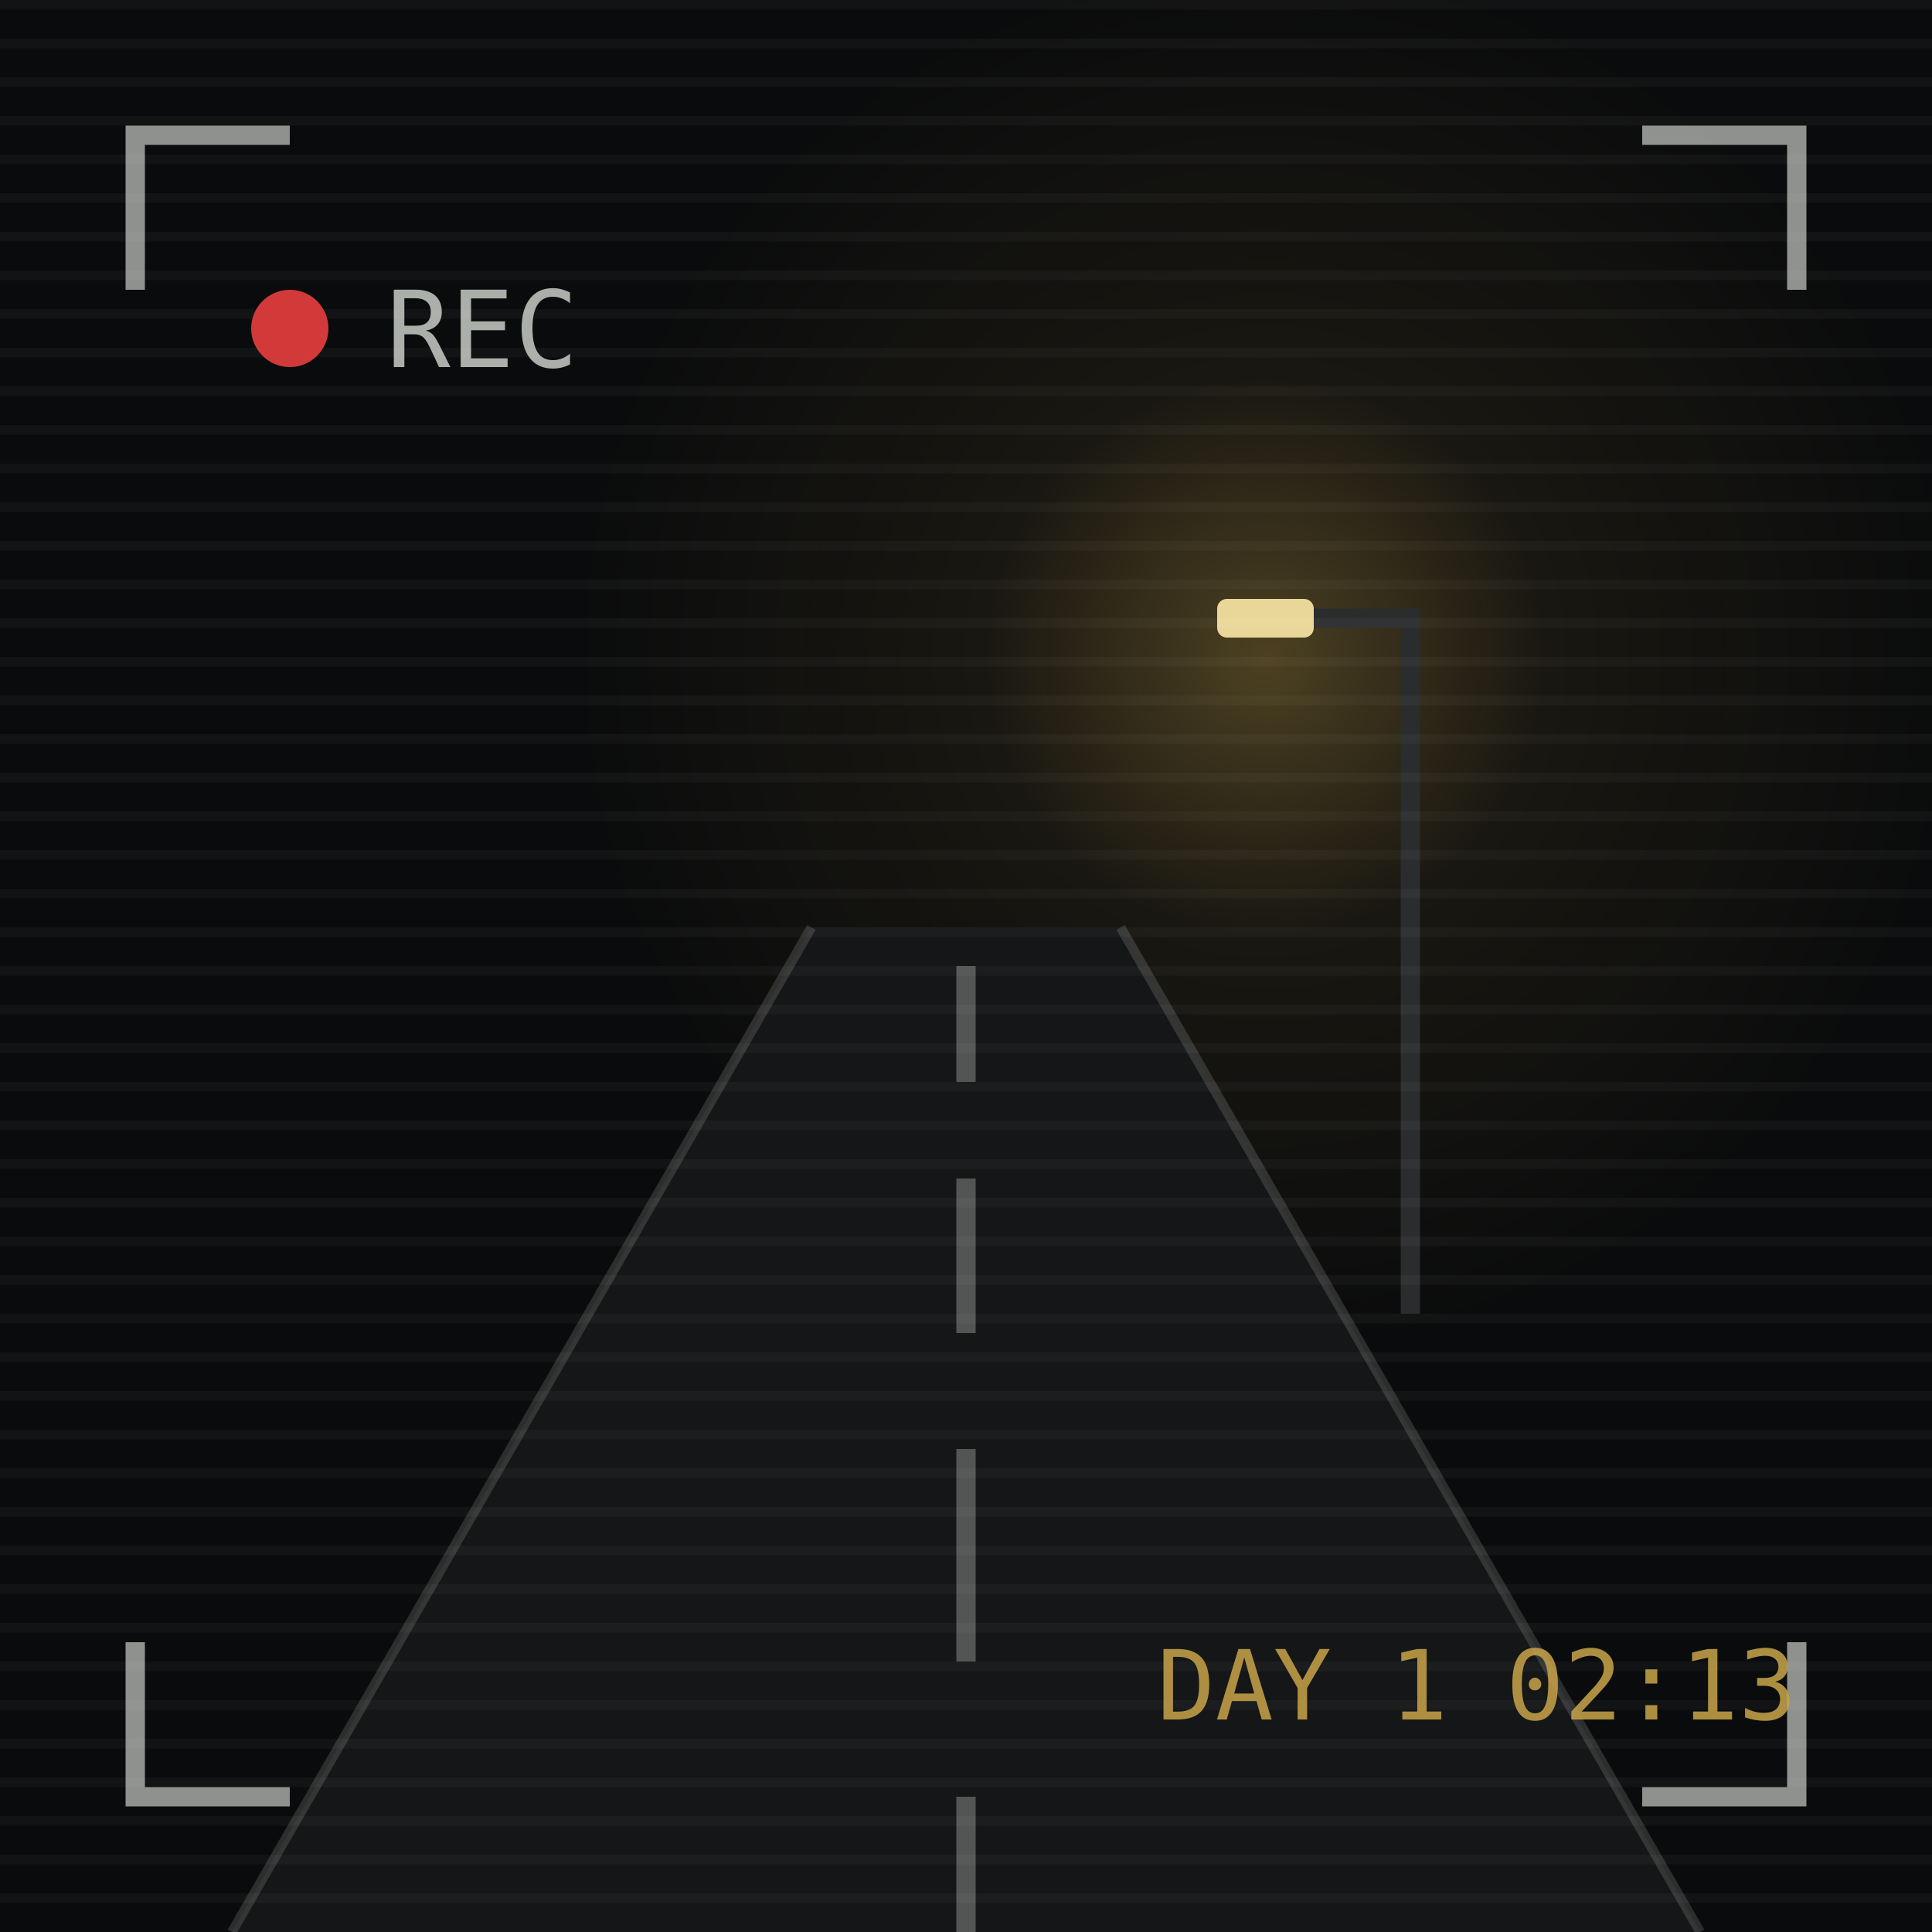
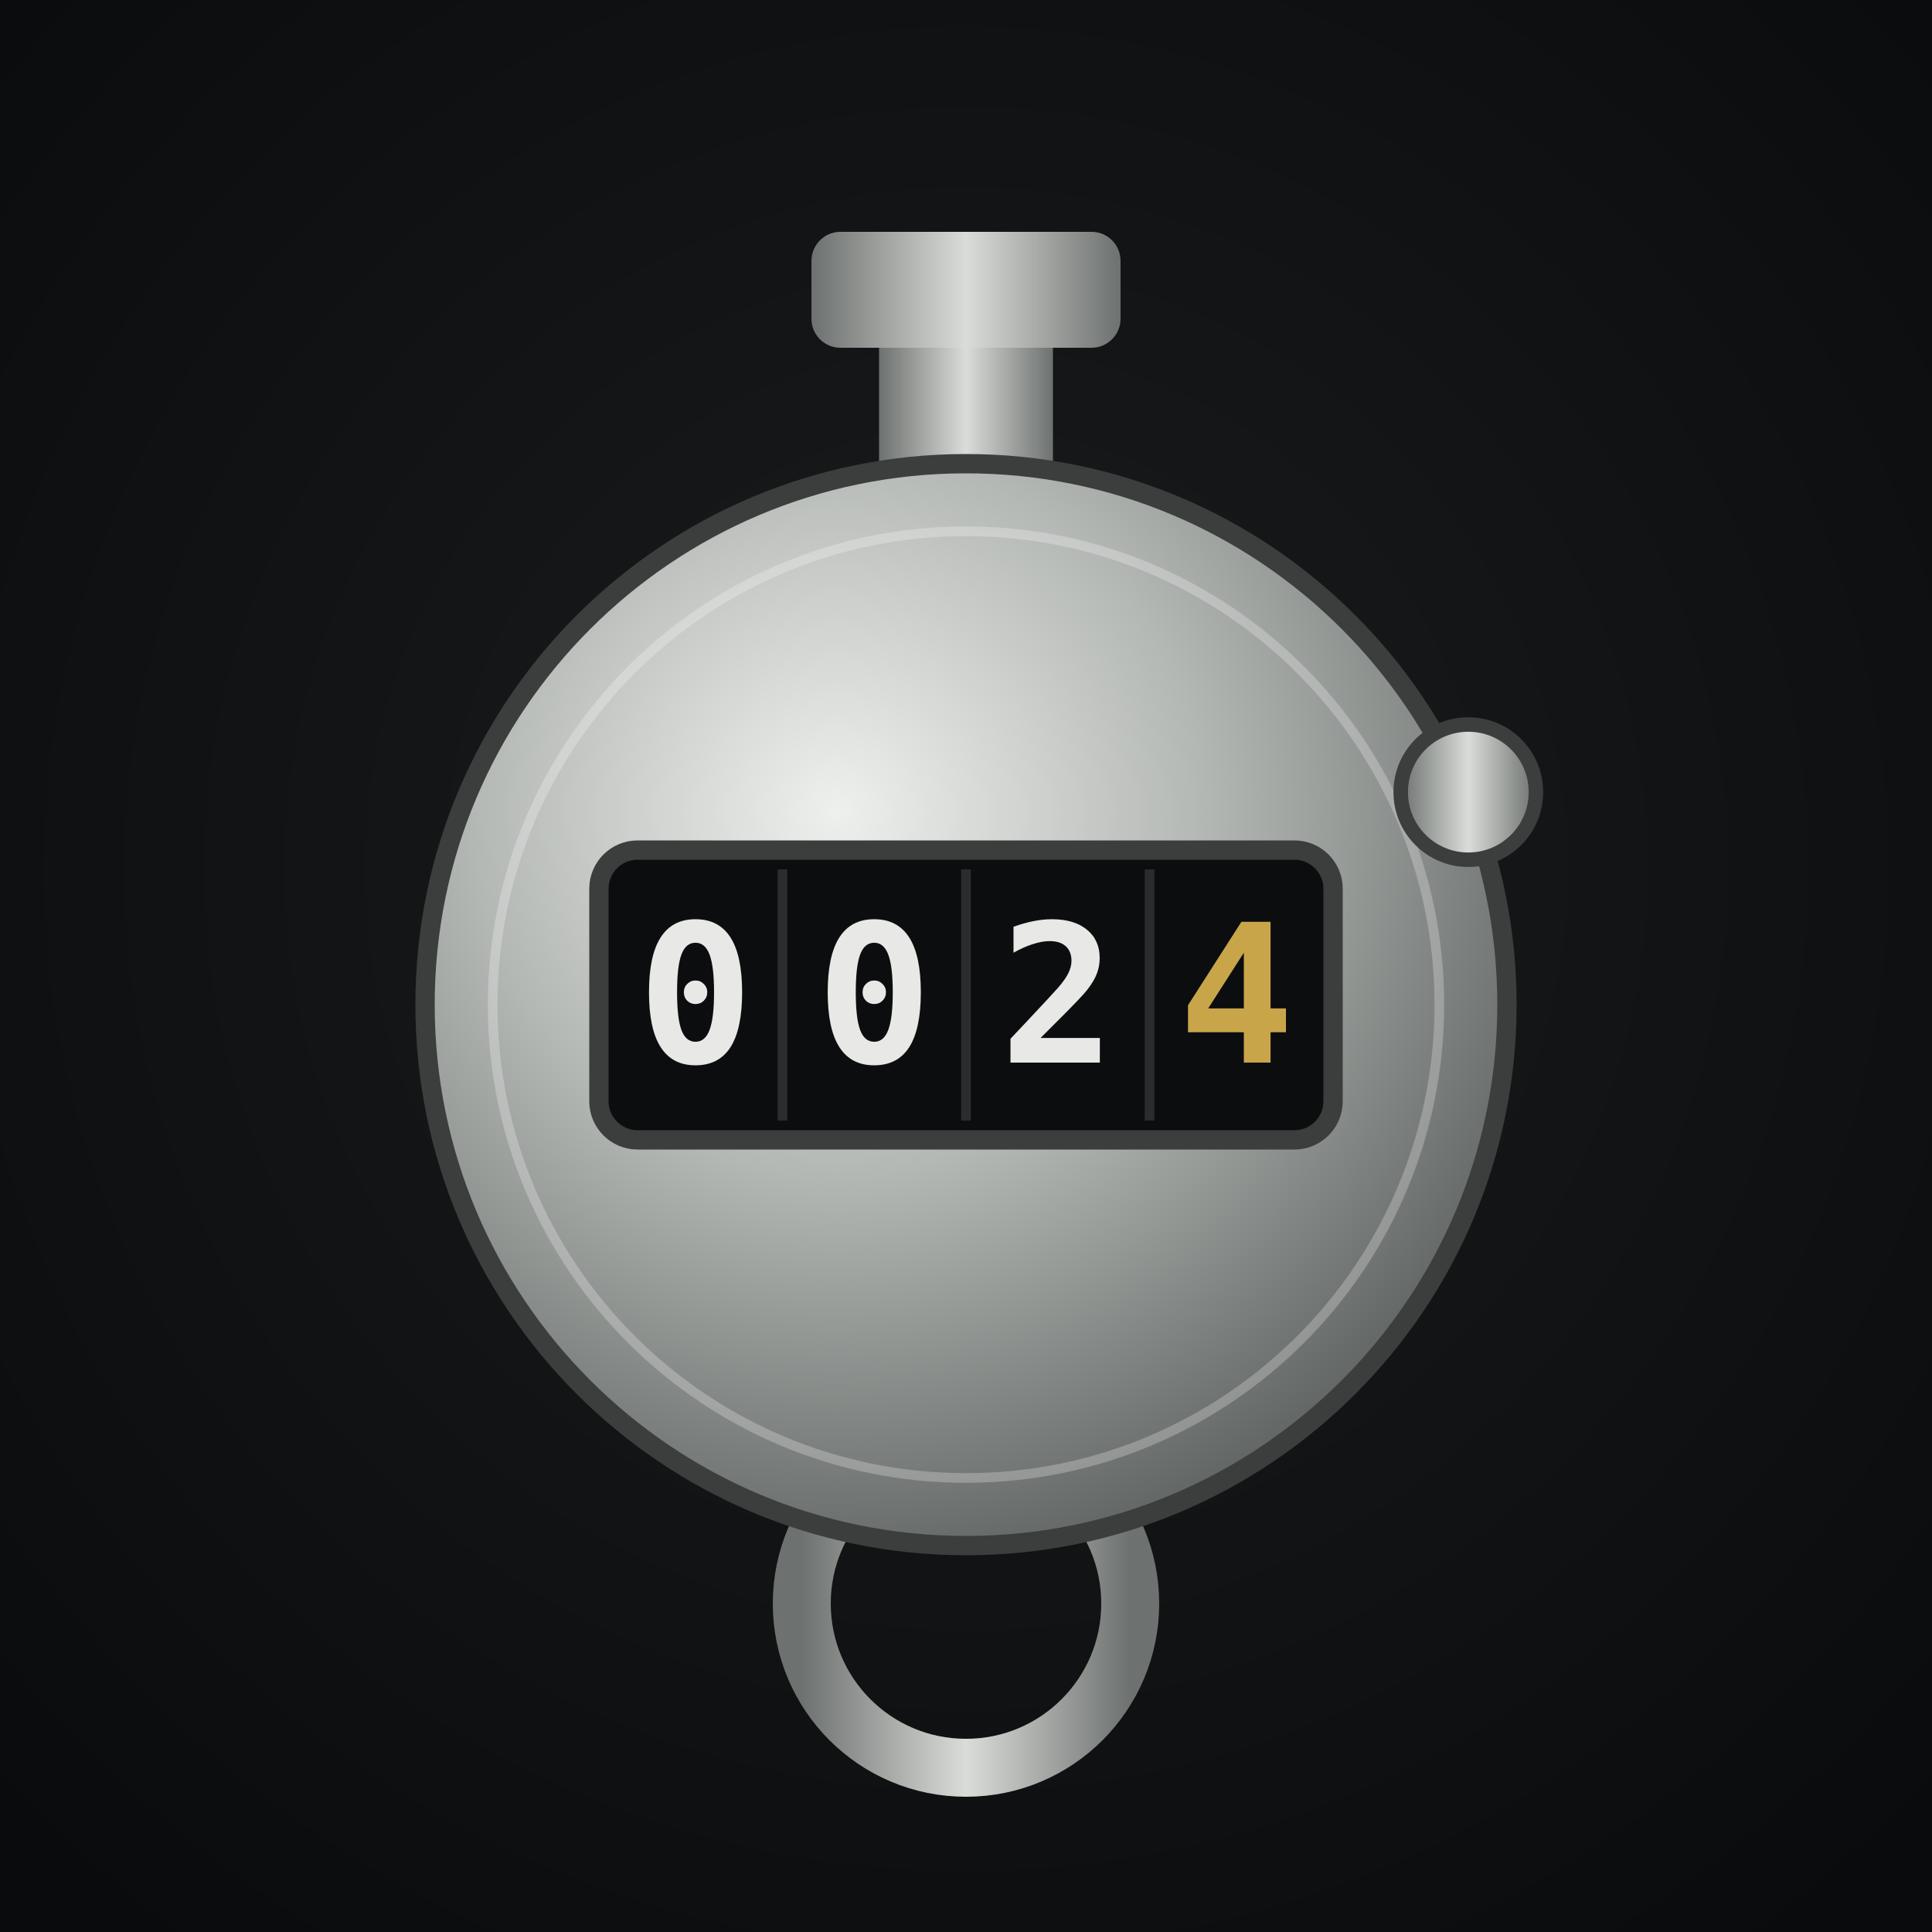
<svg xmlns="http://www.w3.org/2000/svg" viewBox="0 0 200 200" width="200" height="200">
  <defs>
-     <radialGradient id="lamp" cx="131" cy="68" r="72" gradientUnits="userSpaceOnUse">
-       <stop offset="0" stop-color="#c9a54a" stop-opacity=".35" />
-       <stop offset=".4" stop-color="#c9a54a" stop-opacity=".08" />
-       <stop offset="1" stop-color="#c9a54a" stop-opacity="0" />
+     <radialGradient id="bg" cx="50%" cy="45%" r="70%">
+       <stop offset="0" stop-color="#1a1c1d" />
+       <stop offset="1" stop-color="#0a0b0c" />
    </radialGradient>
-     <pattern id="scan" width="4" height="4" patternUnits="userSpaceOnUse">
-       <rect width="4" height="1" fill="#fff" opacity=".035" />
-     </pattern>
+     <radialGradient id="metal" cx="38%" cy="32%" r="75%">
+       <stop offset="0" stop-color="#eef0ed" />
+       <stop offset=".45" stop-color="#b4b8b5" />
+       <stop offset="1" stop-color="#5a5e5c" />
+     </radialGradient>
+     <linearGradient id="steel" x1="0" y1="0" x2="1" y2="0">
+       <stop offset="0" stop-color="#6d716f" />
+       <stop offset=".5" stop-color="#d9dcd8" />
+       <stop offset="1" stop-color="#6d716f" />
+     </linearGradient>
  </defs>
-   <rect width="200" height="200" fill="#0a0b0c" />
-   <rect width="200" height="200" fill="url(#lamp)" />
-   <path d="M84 96L116 96L176 200L24 200Z" fill="#141617" />
-   <path d="M100 100V112M100 122V138M100 150V172M100 186V200" stroke="#c8cbc6" stroke-opacity=".35" stroke-width="2" />
-   <path d="M84 96L24 200M116 96L176 200" stroke="#c8cbc6" stroke-opacity=".18" />
-   <path d="M146 136V64H132" stroke="#2a2c2d" stroke-width="2" fill="none" />
-   <rect x="126" y="62" width="10" height="4" rx="1" fill="#e9d79a" />
-   <rect width="200" height="200" fill="url(#scan)" />
-   <path d="M14 30V14H30M170 14H186V30M186 170V186H170M30 186H14V170" stroke="#c8cbc6" stroke-opacity=".7" stroke-width="2" fill="none" />
-   <circle cx="30" cy="34" r="4" fill="#d23a3a" />
-   <text x="40" y="38" font-family="ui-monospace,Menlo,monospace" font-size="11" fill="#c8cbc6" fill-opacity=".85">REC</text>
-   <text x="186" y="178" text-anchor="end" font-family="ui-monospace,Menlo,monospace" font-size="10" fill="#c9a54a" fill-opacity=".85">DAY 1  02:13</text>
+   <rect width="200" height="200" fill="url(#bg)" />
+   <circle cx="100" cy="166" r="17" fill="none" stroke="url(#steel)" stroke-width="6" />
+   <rect x="91" y="34" width="18" height="18" fill="url(#steel)" />
+   <rect x="84" y="24" width="32" height="12" rx="3" fill="url(#steel)" />
+   <circle cx="100" cy="104" r="56" fill="url(#metal)" />
+   <circle cx="100" cy="104" r="56" fill="none" stroke="#3b3e3d" stroke-width="2" />
+   <circle cx="100" cy="104" r="49" fill="none" stroke="#fff" stroke-opacity=".25" />
+   <circle cx="152" cy="82" r="7" fill="url(#steel)" stroke="#3b3e3d" stroke-width="1.5" />
+   <rect x="62" y="88" width="76" height="30" rx="4" fill="#0c0d0e" stroke="#3b3e3d" stroke-width="2" />
+   <g font-family="ui-monospace,Menlo,monospace" font-size="20" font-weight="700" text-anchor="middle" fill="#e8e8e6">
+     <text x="72" y="110">0</text>
+     <text x="90.5" y="110">0</text>
+     <text x="109.5" y="110">2</text>
+     <text x="128" y="110" fill="#c9a54a">4</text>
+   </g>
+   <path d="M81 90V116M100 90V116M119 90V116" stroke="#2a2c2d" />
</svg>
